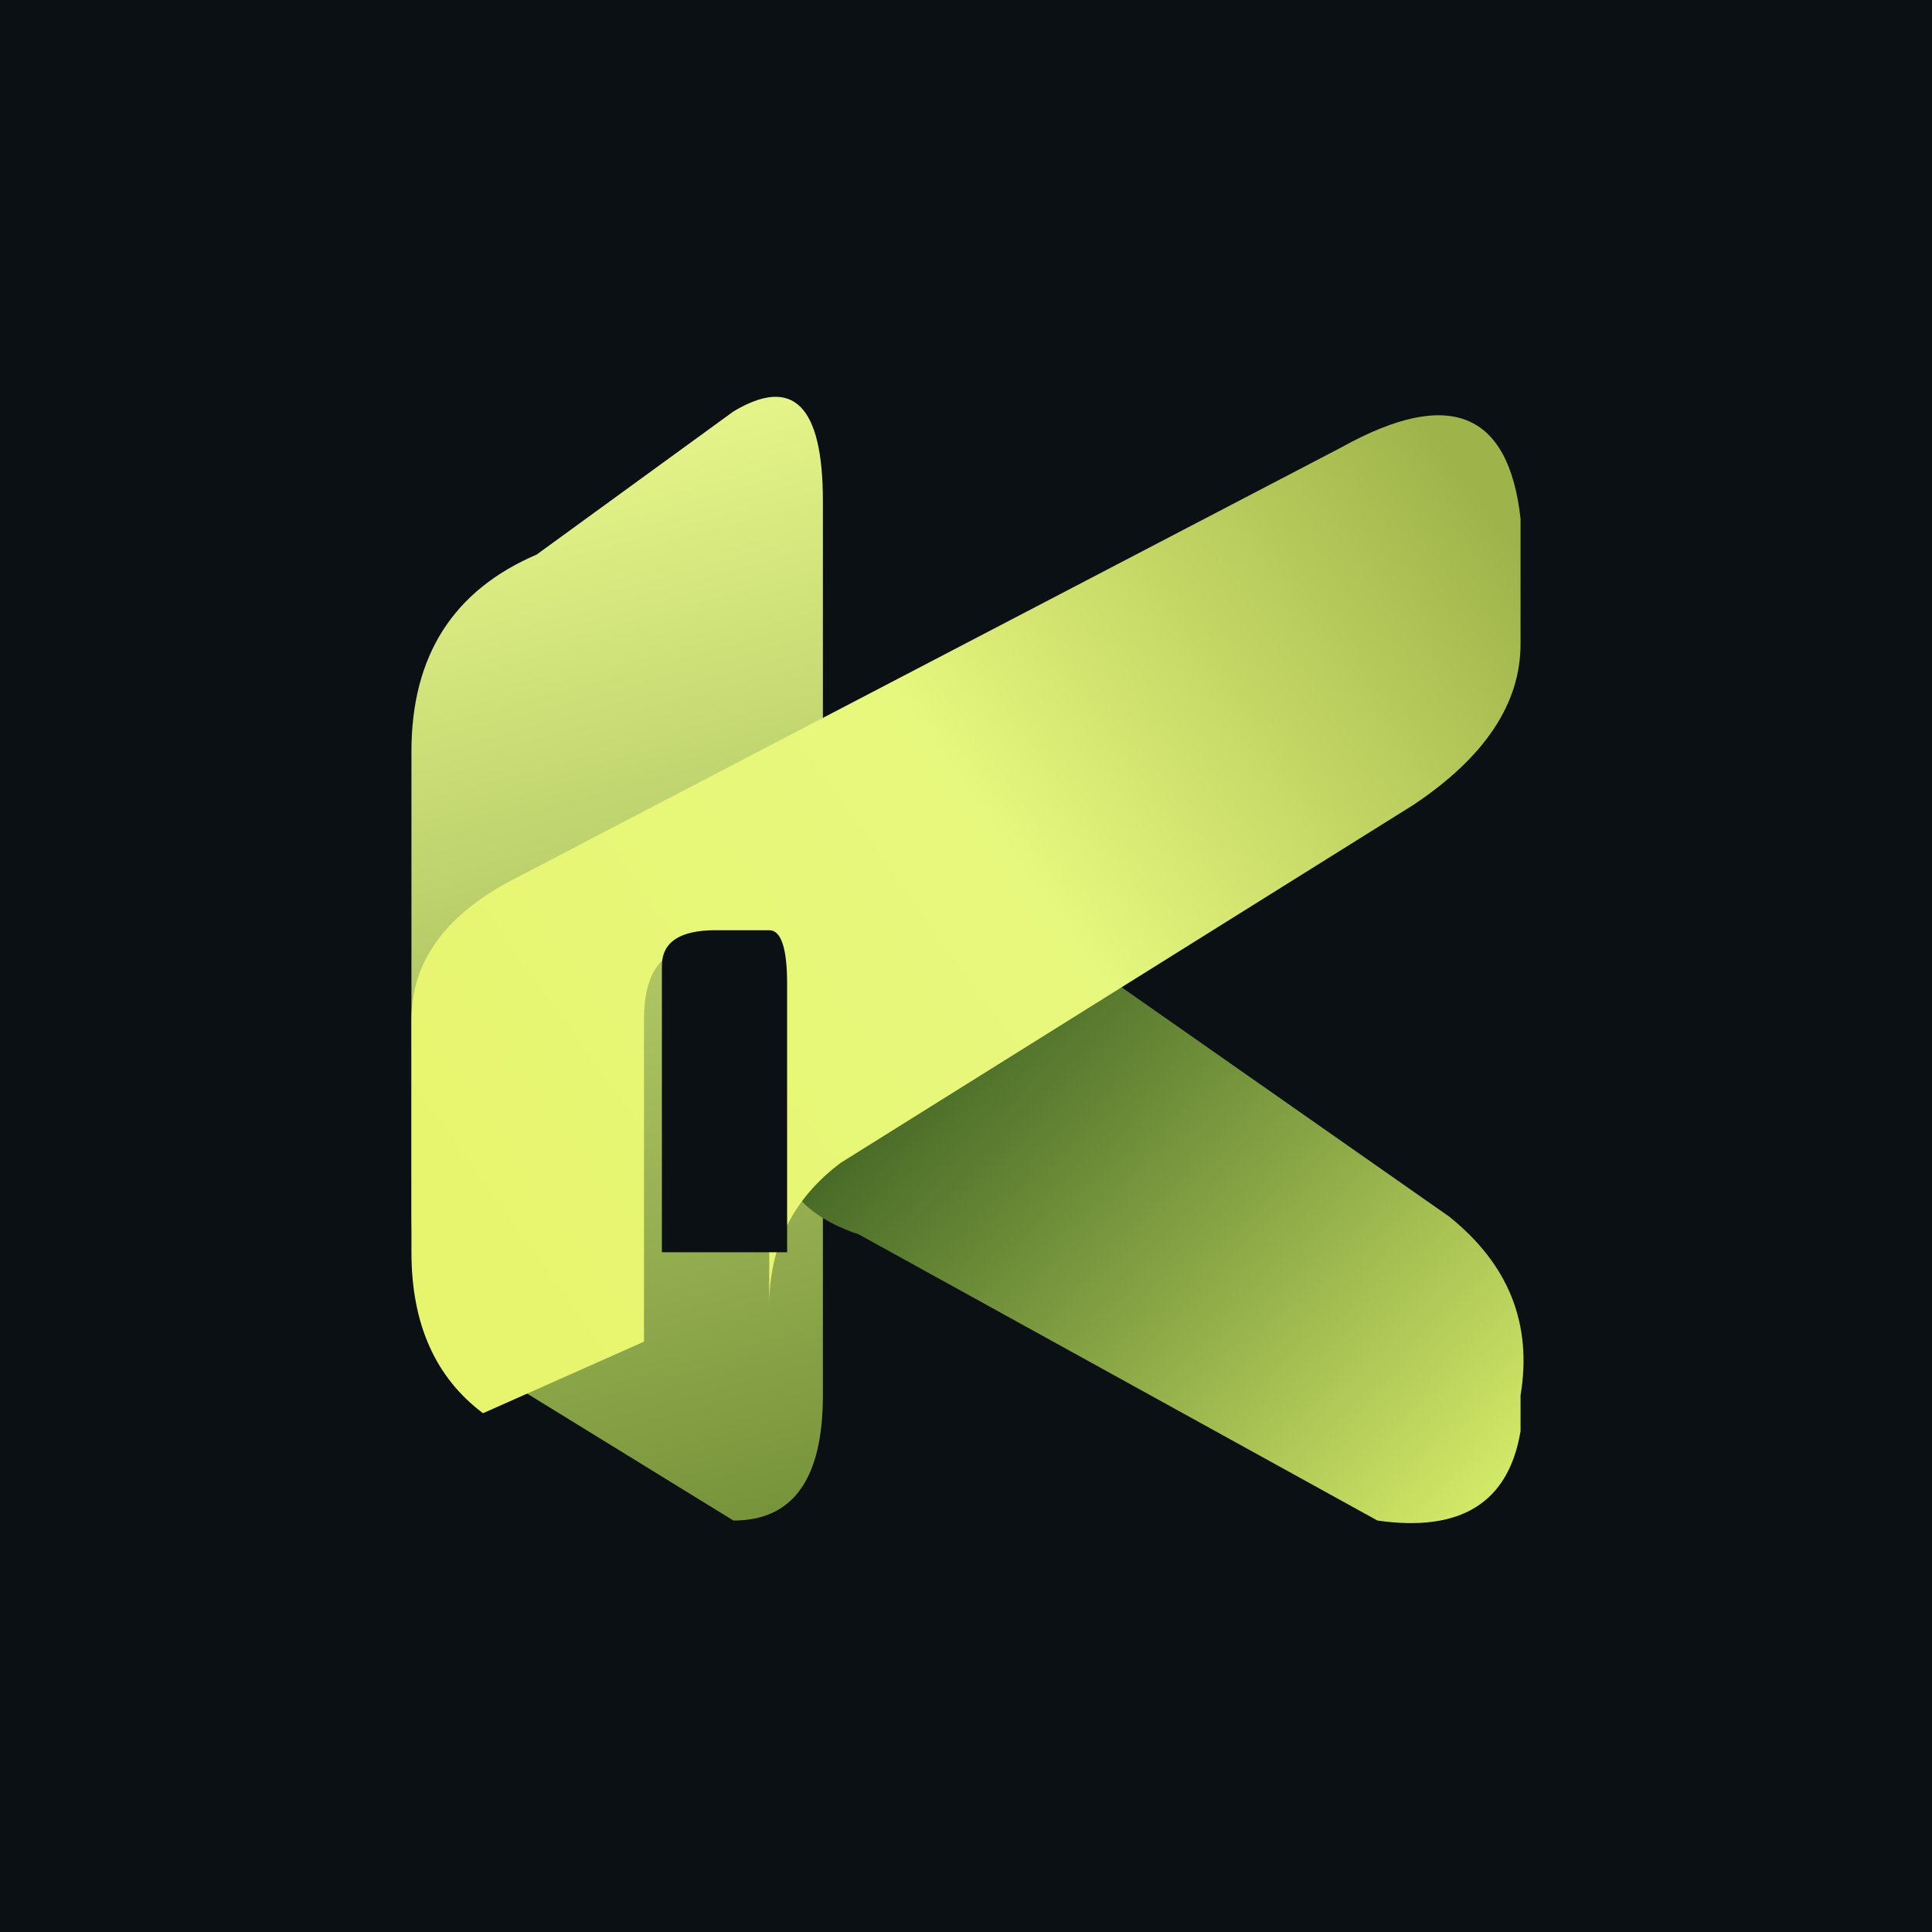
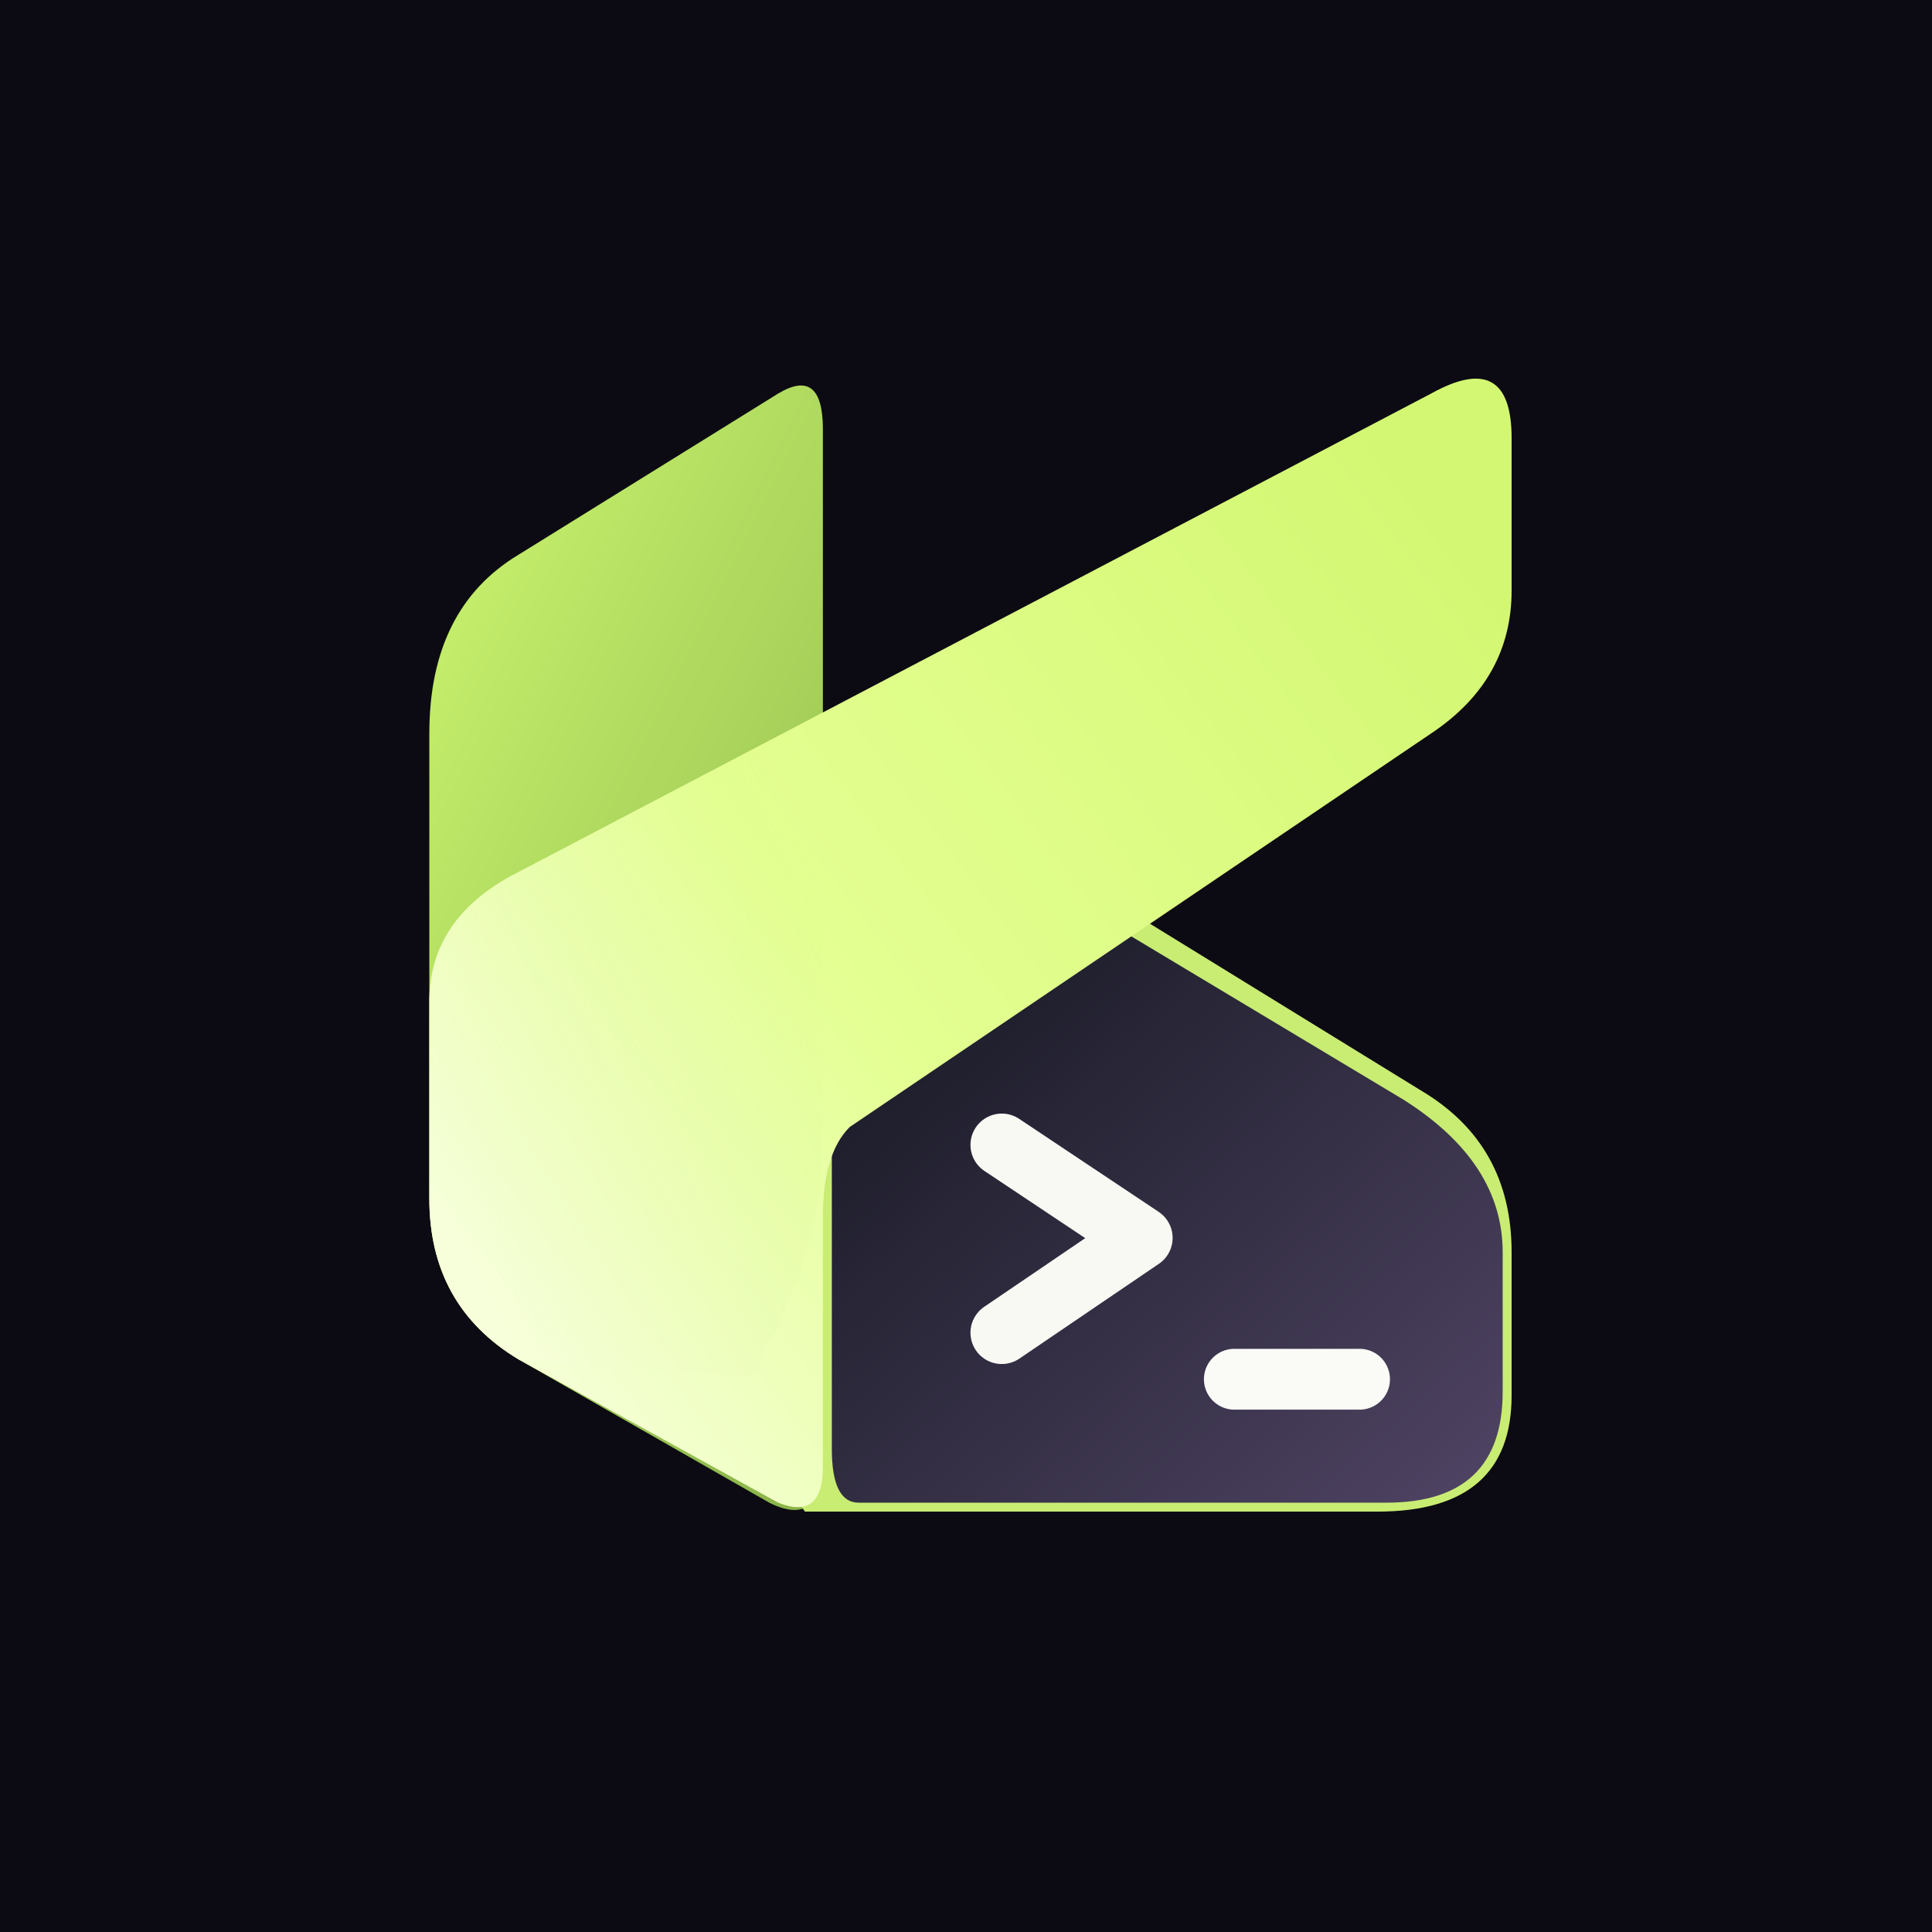
- <svg xmlns="http://www.w3.org/2000/svg" viewBox="0 0 108 108" role="img" aria-label="Klyro interlocking K">
+ <svg xmlns="http://www.w3.org/2000/svg" width="108" height="108" viewBox="0 0 108 108">
  <defs>
-     <linearGradient id="stem" x1="30" y1="21" x2="48" y2="87" gradientUnits="userSpaceOnUse">
-       <stop stop-color="#EDFC8F" />
-       <stop offset="1" stop-color="#718E36" />
+     <linearGradient id="stem" x1="0.2" y1="0" x2="0.9" y2="1">
+       <stop stop-color="#C7F16C" />
+       <stop offset="1" stop-color="#8BB54A" />
    </linearGradient>
-     <linearGradient id="upper" x1="27" y1="68" x2="83" y2="28" gradientUnits="userSpaceOnUse">
-       <stop stop-color="#E7F56E" />
-       <stop offset=".52" stop-color="#E7F87E" />
-       <stop offset="1" stop-color="#9EB34A" />
+     <linearGradient id="ribbon" x1="0.05" y1="0.8" x2="0.94" y2="0.1">
+       <stop stop-color="#F4FFD4" />
+       <stop offset="0.38" stop-color="#E4FF92" />
+       <stop offset="1" stop-color="#D3F772" />
    </linearGradient>
-     <linearGradient id="lower" x1="54" y1="57" x2="85" y2="86" gradientUnits="userSpaceOnUse">
-       <stop stop-color="#476A27" />
-       <stop offset="1" stop-color="#DDF26C" />
+     <linearGradient id="glow" x1="0" y1="0.7" x2="0.9" y2="0">
+       <stop stop-color="#FAFFE3" />
+       <stop offset="1" stop-color="#CBEE71" stop-opacity="0" />
+     </linearGradient>
+     <linearGradient id="terminal" x1="0.1" y1="0" x2="1" y2="0.9">
+       <stop stop-color="#151721" />
+       <stop offset="1" stop-color="#4D4261" />
    </linearGradient>
  </defs>
-   <rect width="108" height="108" fill="#0B1014" />
-   <path fill="url(#stem)" d="M23 42 Q23 34 30 31 L41 23 Q46 20 46 28 L46 78 Q46 85 41 85 L28 77 Q23 74 23 68 Z" />
-   <path fill="url(#lower)" d="M44 66 Q43 63 46 61 L61 54 L81 68 Q86 72 85 78 L85 80 Q84 86 77 85 L48 69 Q45 68 44 66 Z" />
-   <path fill="url(#upper)" d="M23 57 Q23 52 29 49 L75 25 Q84 20 85 29 L85 36 Q85 41 79 45 L47 65 Q43 68 43 73 L43 57 Q43 53 39 53 Q36 53 36 57 L36 75 L27 79 Q23 76 23 70 Z" />
-   <path fill="#0B1014" d="M37 54 Q37 52 40 52 L43 52 Q44 52 44 55 L44 70 L37 70 Z" />
+   <rect width="108" height="108" fill="#0C0B13" />
+   <path fill="url(#stem)" d="M24 41 Q24 34 29 31 L43.5 22 Q46 20.5 46 24 L46 81.5 Q46 85.5 43 84 L29 76 Q24 73 24 67 Z" />
+   <path fill="#C9EC73" d="M44 58 L60 49 L79.5 61 Q84.5 64 84.5 70 L84.5 78 Q84.5 84.5 77 84.5 L45 84.5 Q43.5 82.5 44 77 Z" />
+   <path fill="url(#terminal)" d="M46.5 58.2 Q47 54 52 52 L59 49.8 L78.5 61.5 Q84 65 84 70 L84 77.8 Q84 84 77.5 84 L48 84 Q46.5 84 46.5 81 Z" />
+   <path fill="url(#ribbon)" d="M24 56 Q24 51.5 28.5 49 L80 22 Q84.5 19.5 84.5 24.5 L84.5 33 Q84.5 38 80 41 L47.5 63 Q46 64.5 46 68 L46 82 Q46 85 43.5 84 L29 76 Q24 73 24 67 Z" />
+   <path fill="url(#glow)" opacity="0.36" d="M24 56 Q24 51.5 28.5 49 L46 40 L46 64 Q46 70 42 77 L29 76 Q24 73 24 67 Z" />
+   <path d="M56 64 L63.8 69.2 L56 74.5" fill="none" stroke="#F9F9F4" stroke-width="3.5" stroke-linejoin="round" stroke-linecap="round" />
+   <path d="M69 77.1 H76" fill="none" stroke="#FAFAF6" stroke-width="3.4" stroke-linecap="round" />
</svg>
